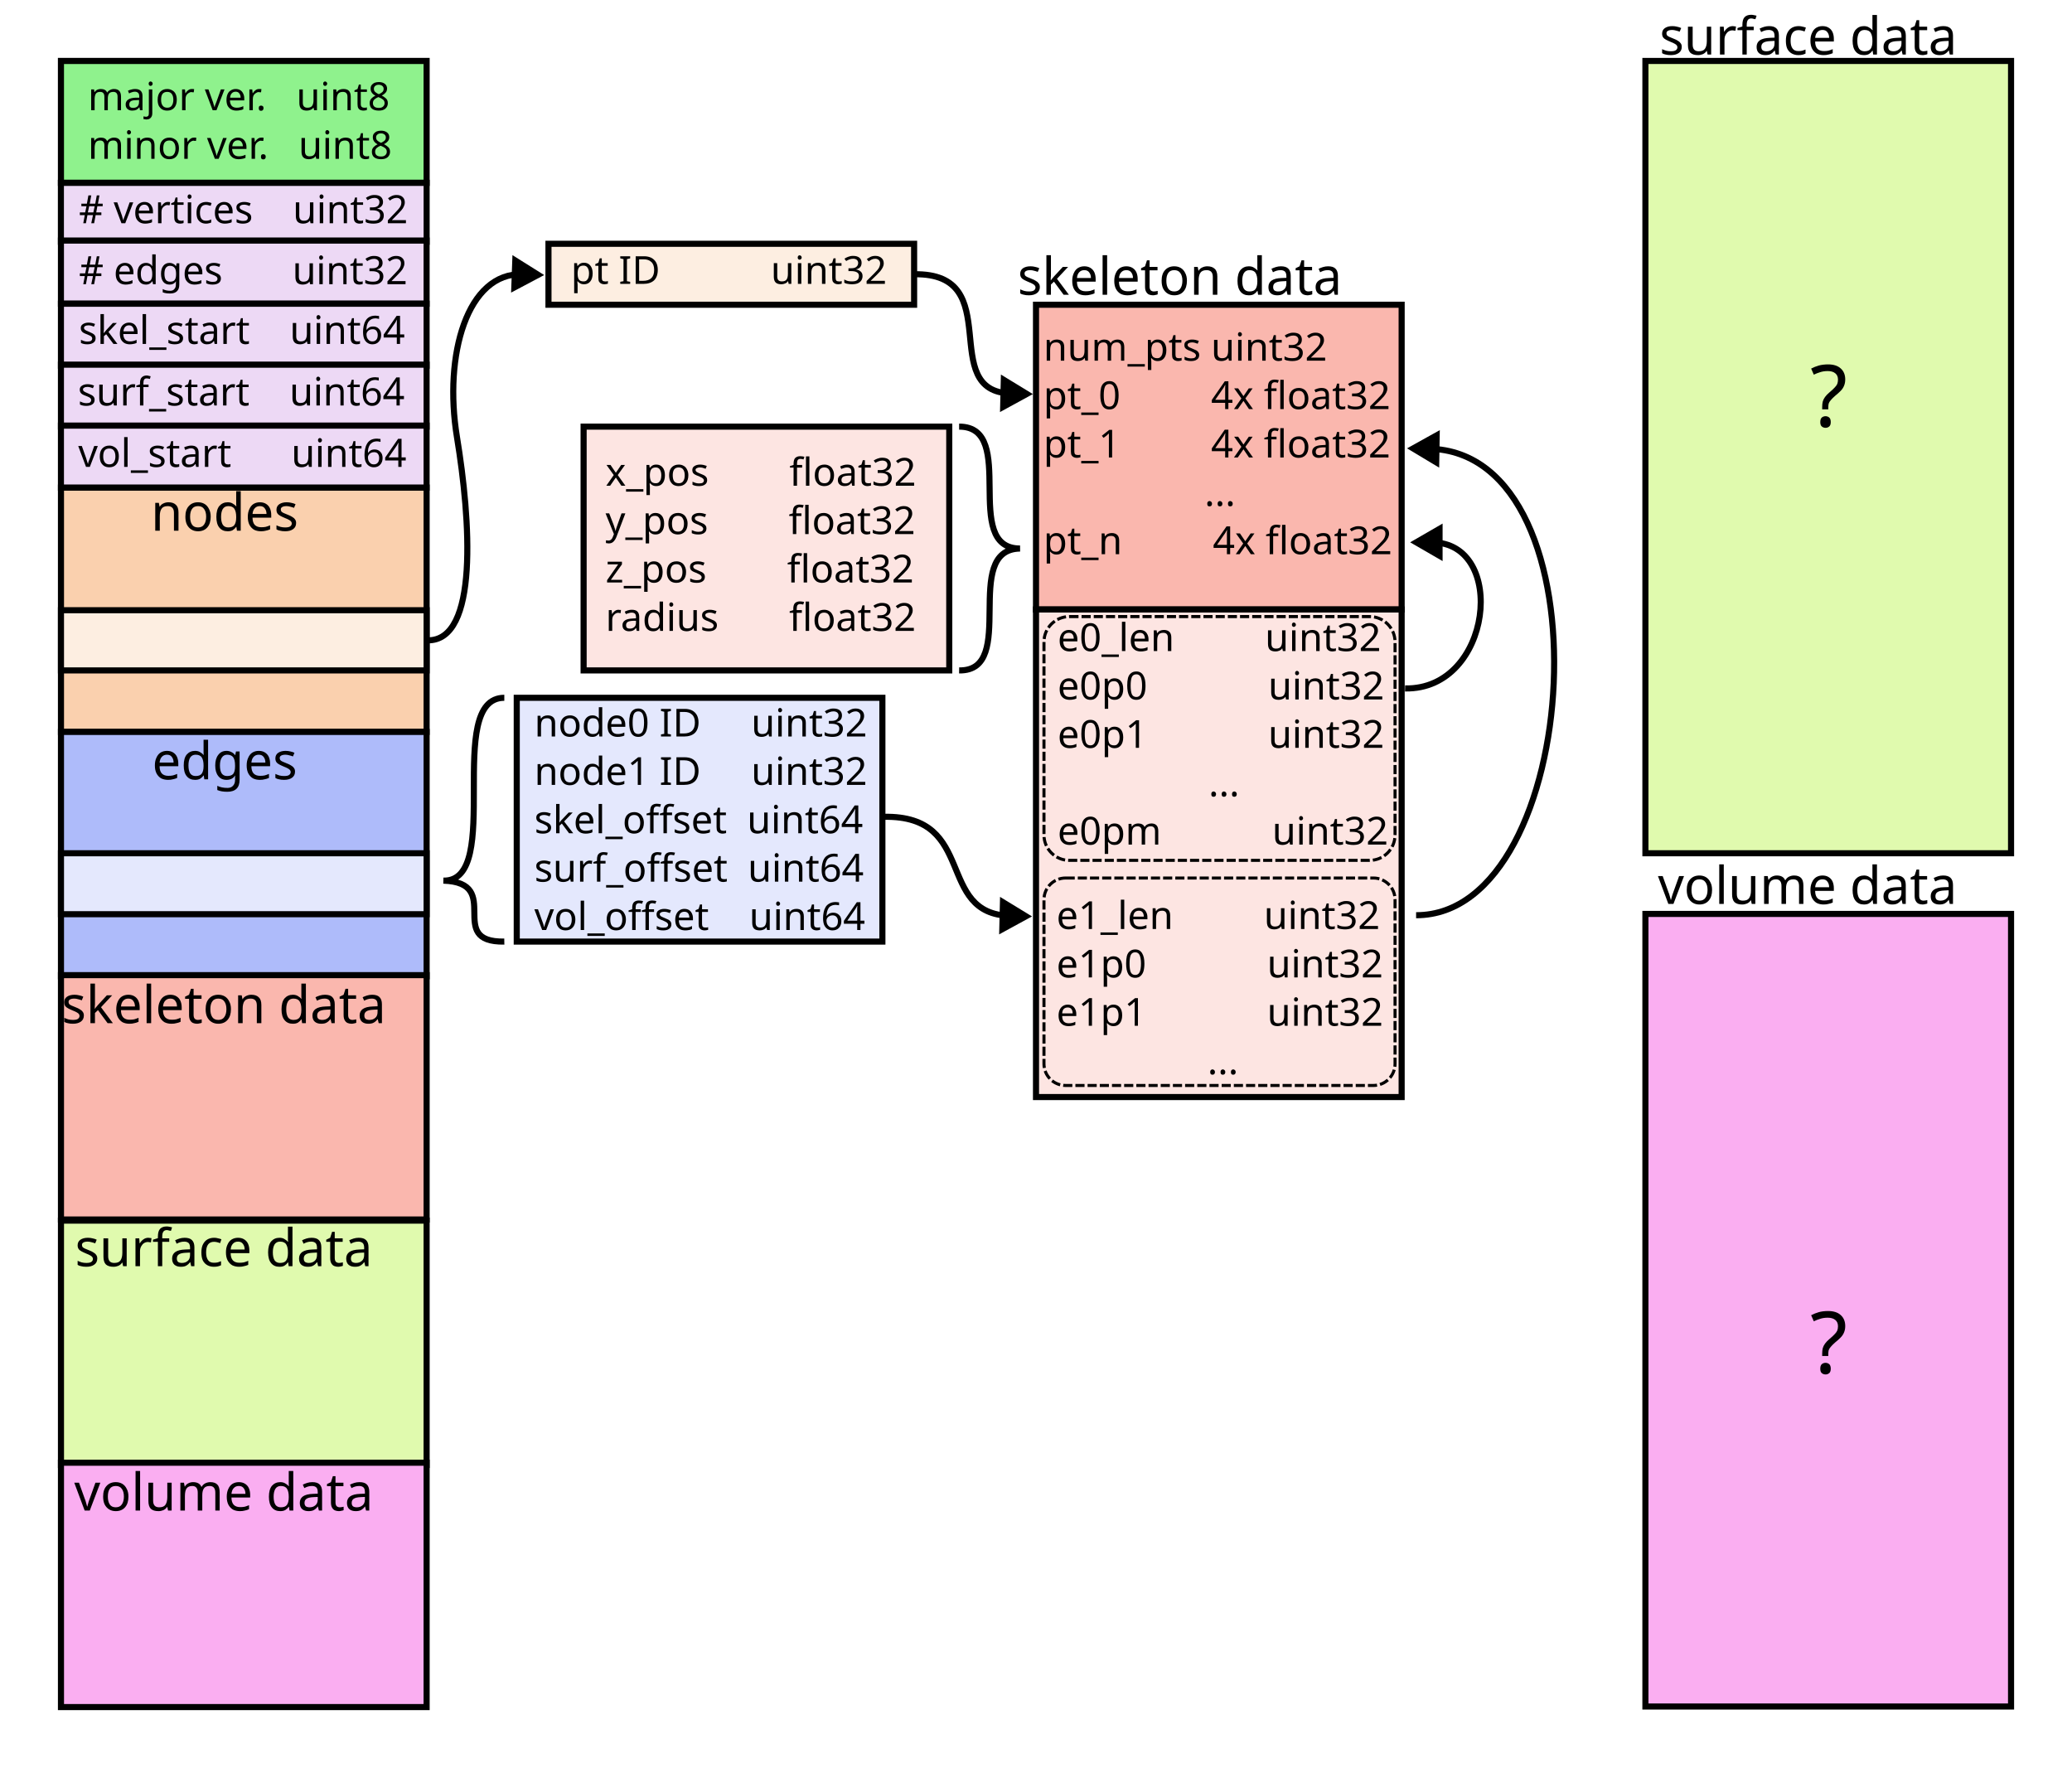
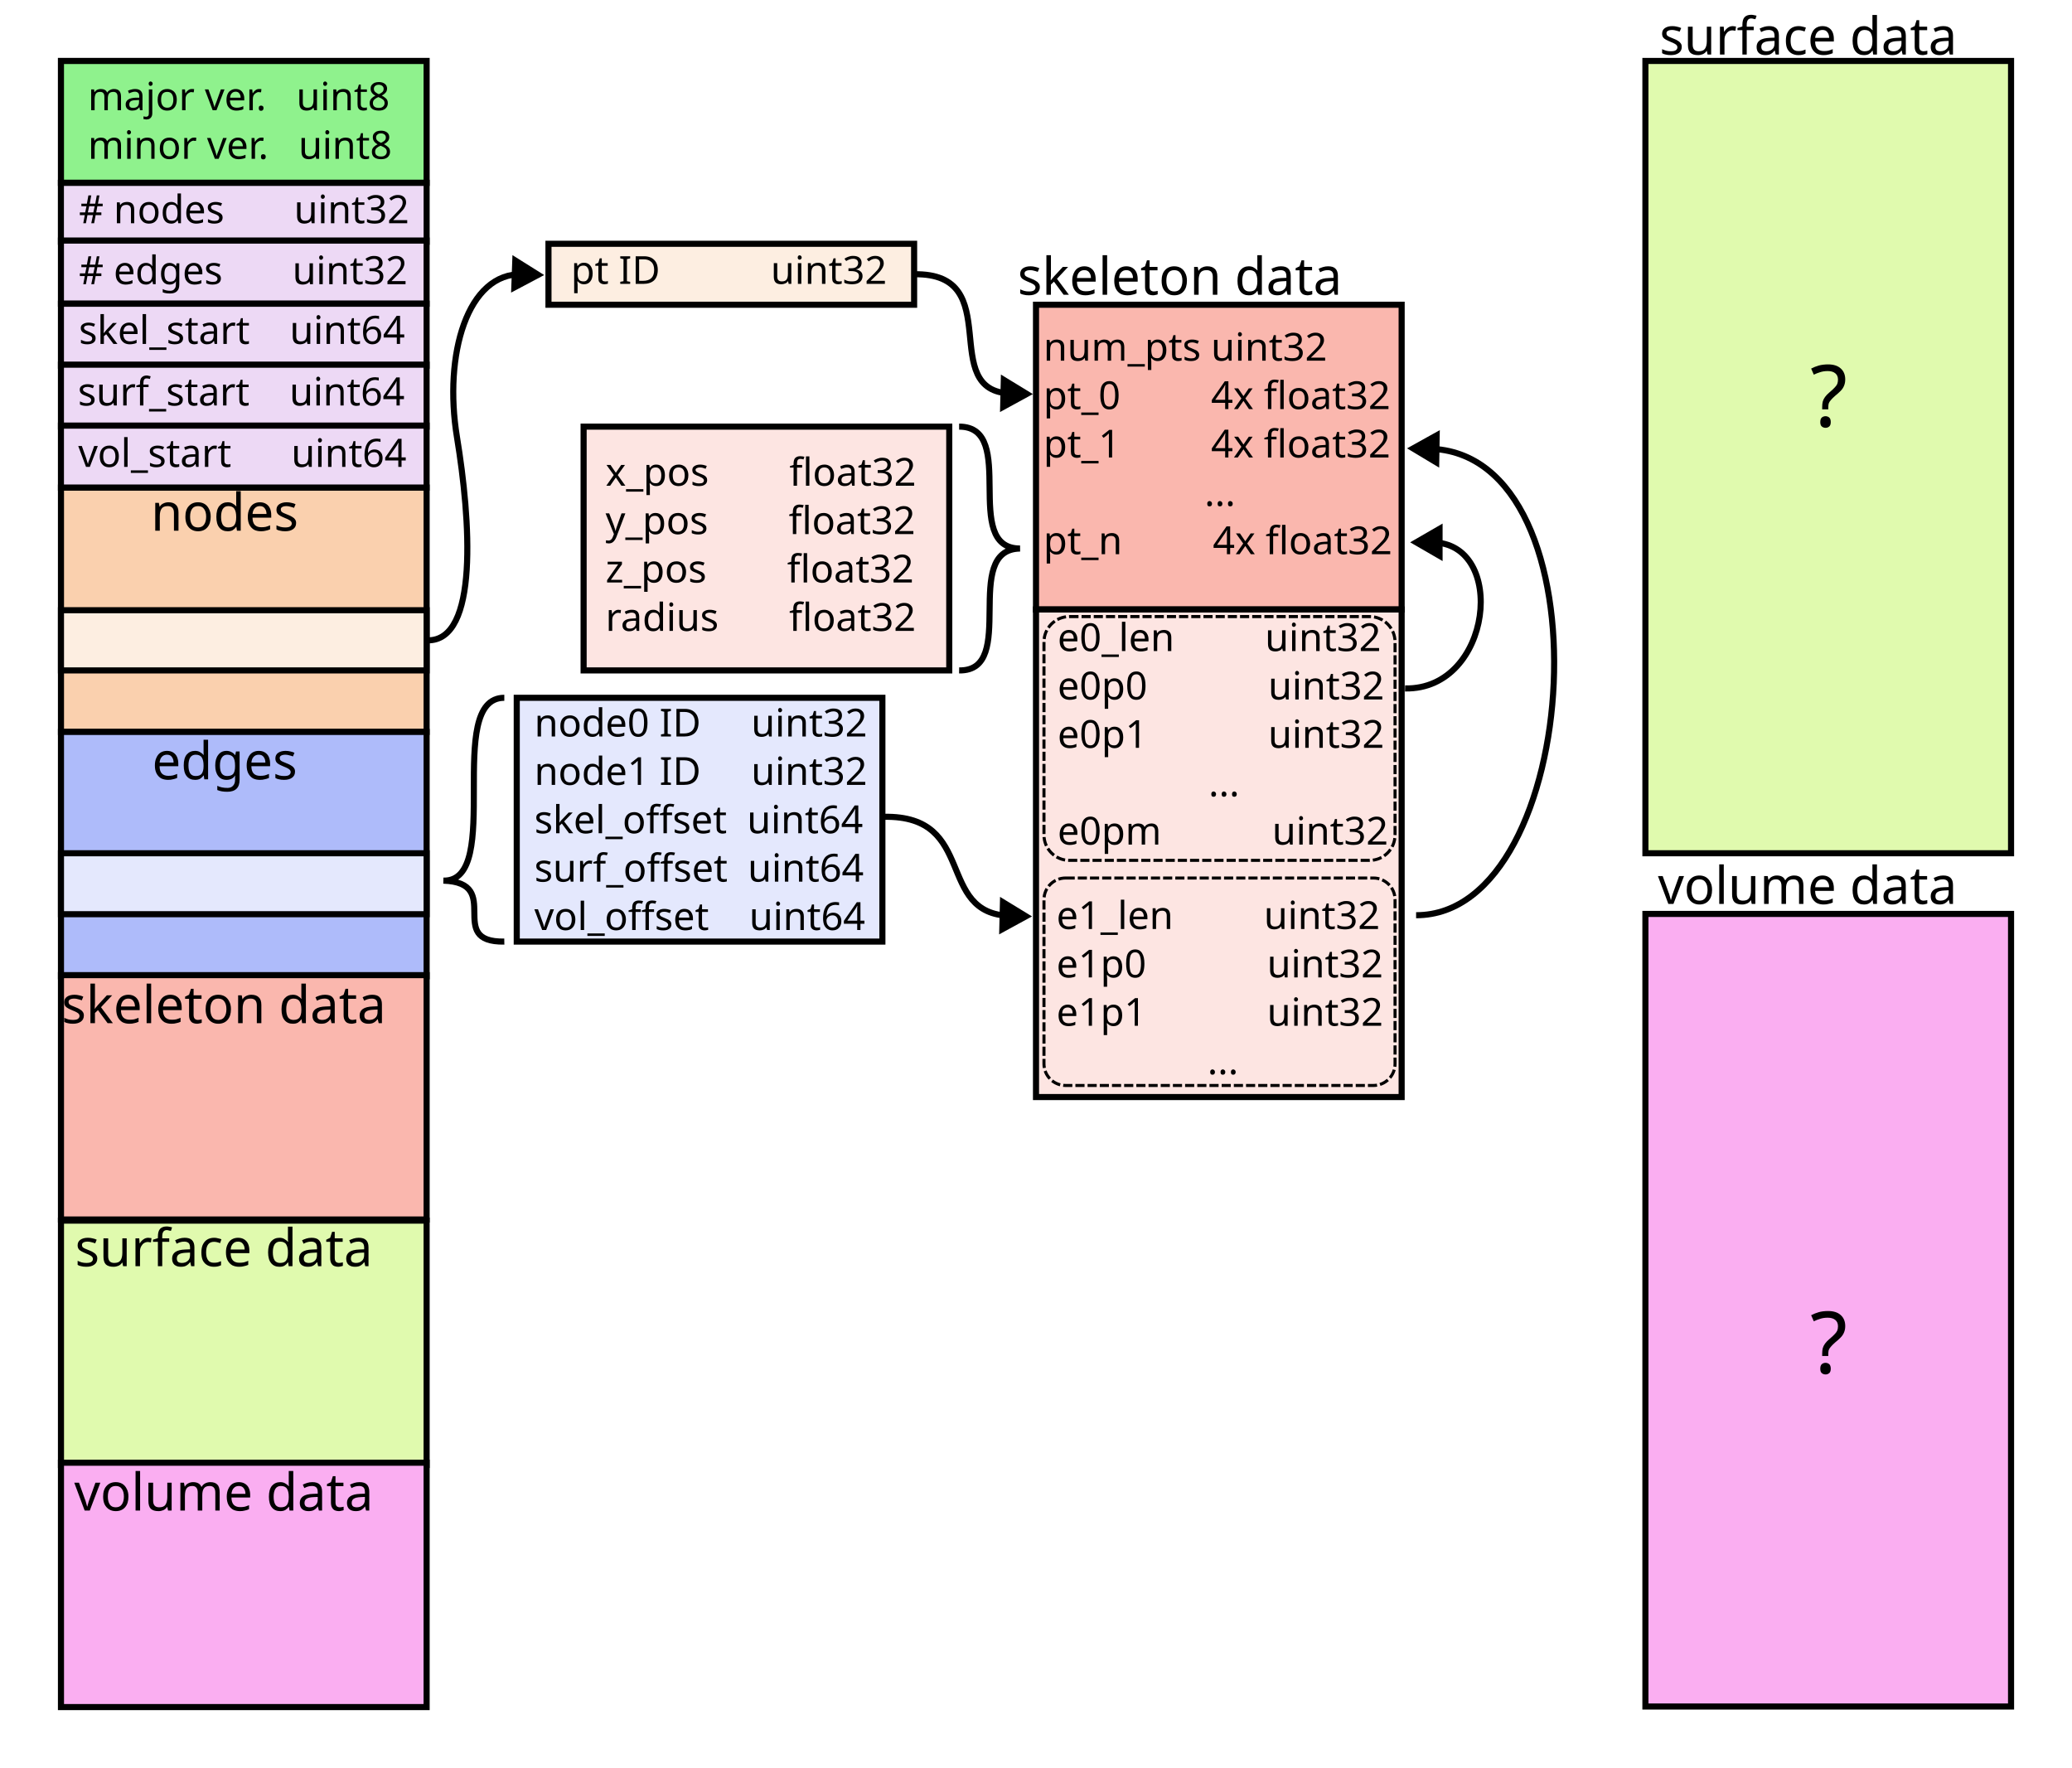
<svg xmlns="http://www.w3.org/2000/svg" width="170mm" height="145mm" viewBox="0 0 170 145" version="1.1" id="svg1">
  <defs id="defs1">
    <marker style="overflow:visible" id="Triangle" refX="0" refY="0" orient="auto-start-reverse" markerWidth="1" markerHeight="1" viewBox="0 0 1 1" preserveAspectRatio="xMidYMid">
      <path transform="scale(0.5)" style="fill:context-stroke;fill-rule:evenodd;stroke:context-stroke;stroke-width:1pt" d="M 5.77,0 -2.88,5 V -5 Z" id="path135" />
    </marker>
    <marker style="overflow:visible" id="Triangle-4" refX="0" refY="0" orient="auto-start-reverse" markerWidth="1" markerHeight="1" viewBox="0 0 1 1" preserveAspectRatio="xMidYMid">
      <path transform="scale(0.5)" style="fill:context-stroke;fill-rule:evenodd;stroke:context-stroke;stroke-width:1pt" d="M 5.77,0 -2.88,5 V -5 Z" id="path135-06" />
    </marker>
    <marker style="overflow:visible" id="Triangle-1" refX="0" refY="0" orient="auto-start-reverse" markerWidth="1" markerHeight="1" viewBox="0 0 1 1" preserveAspectRatio="xMidYMid">
      <path transform="scale(0.5)" style="fill:context-stroke;fill-rule:evenodd;stroke:context-stroke;stroke-width:1pt" d="M 5.77,0 -2.88,5 V -5 Z" id="path135-3" />
    </marker>
    <marker style="overflow:visible" id="Triangle-1-3" refX="0" refY="0" orient="auto-start-reverse" markerWidth="1" markerHeight="1" viewBox="0 0 1 1" preserveAspectRatio="xMidYMid">
      <path transform="scale(0.5)" style="fill:context-stroke;fill-rule:evenodd;stroke:context-stroke;stroke-width:1pt" d="M 5.77,0 -2.88,5 V -5 Z" id="path135-3-9" />
    </marker>
    <marker style="overflow:visible" id="Triangle-4-3" refX="0" refY="0" orient="auto-start-reverse" markerWidth="1" markerHeight="1" viewBox="0 0 1 1" preserveAspectRatio="xMidYMid">
      <path transform="scale(0.5)" style="fill:context-stroke;fill-rule:evenodd;stroke:context-stroke;stroke-width:1pt" d="M 5.77,0 -2.88,5 V -5 Z" id="path135-06-8" />
    </marker>
  </defs>
  <rect style="fill:#fad0ae;fill-opacity:1;stroke:#000000;stroke-width:0.5;stroke-dasharray:none;stroke-opacity:1" id="rect2-1" width="30" height="20.047" x="5.002" y="39.999" />
  <rect style="fill:#fdeee1;fill-opacity:1;stroke:#000000;stroke-width:0.5;stroke-dasharray:none;stroke-opacity:1" id="rect2-1-8" width="30" height="4.939" x="5.002" y="50.061" />
  <rect style="fill:#aebbfa;fill-opacity:1;stroke:#000000;stroke-width:0.5;stroke-dasharray:none;stroke-opacity:1" id="rect2-1-9" width="30" height="20.047" x="5.002" y="60.046" />
  <rect style="fill:#e4e8fd;fill-opacity:1;stroke:#000000;stroke-width:0.5;stroke-dasharray:none;stroke-opacity:1" id="rect2-1-9-4" width="30" height="5" x="5.002" y="70" />
  <rect style="fill:#fab7ae;fill-opacity:1;stroke:#000000;stroke-width:0.5;stroke-dasharray:none;stroke-opacity:1" id="rect2-1-9-5" width="30" height="20.047" x="5.002" y="79.999" />
  <rect style="fill:#e0faae;fill-opacity:1;stroke:#000000;stroke-width:0.5;stroke-dasharray:none;stroke-opacity:1" id="rect2-1-9-5-5" width="30" height="20.047" x="5.002" y="100.138" />
  <rect style="fill:#e0faae;fill-opacity:1;stroke:#000000;stroke-width:0.5;stroke-dasharray:none;stroke-opacity:1" id="rect2-1-9-5-5-3" width="30" height="65" x="135" y="5" />
  <rect style="fill:#faaef1;fill-opacity:1;stroke:#000000;stroke-width:0.5;stroke-dasharray:none;stroke-opacity:1" id="rect2-1-9-5-5-4" width="30" height="20.047" x="5.002" y="119.999" />
  <rect style="fill:#faaef1;fill-opacity:1;stroke:#000000;stroke-width:0.5;stroke-dasharray:none;stroke-opacity:1" id="rect2-1-9-5-5-4-3" width="30" height="65.023" x="135" y="74.977" />
  <g id="g6" transform="matrix(1.004563,0,0,1.012835,-45.63192,-0.04979019)" style="stroke-width:0.498;stroke-dasharray:none">
    <rect style="fill:#8ff28d;fill-opacity:1;stroke:#000000;stroke-width:0.498;stroke-dasharray:none;stroke-opacity:1" id="rect3" width="29.866" height="9.873" x="50.402" y="4.986" />
    <text xml:space="preserve" style="font-weight:bold;font-size:3.148px;font-family:Sans;-inkscape-font-specification:'Sans Bold';text-align:start;writing-mode:lr-tb;direction:ltr;text-anchor:start;fill:#000000;fill-opacity:1;stroke:none;stroke-width:0.498;stroke-dasharray:none;stroke-opacity:1" x="52.604" y="8.98" id="text3-2-0-7">
      <tspan id="tspan3-7-6-9" style="font-style:normal;font-variant:normal;font-weight:normal;font-stretch:normal;font-size:3.148px;font-family:Sans;-inkscape-font-specification:Sans;text-align:start;text-anchor:start;fill:#000000;fill-opacity:1;stroke:none;stroke-width:0.498;stroke-dasharray:none" x="52.604" y="8.98">major ver.   uint8</tspan>
      <tspan style="font-style:normal;font-variant:normal;font-weight:normal;font-stretch:normal;font-size:3.148px;font-family:Sans;-inkscape-font-specification:Sans;text-align:start;text-anchor:start;fill:#000000;fill-opacity:1;stroke:none;stroke-width:0.498;stroke-dasharray:none" x="52.604" y="12.915" id="tspan6">minor ver.   uint8</tspan>
    </text>
  </g>
  <g id="g13" transform="matrix(1.000034,0,0,1.01667,-45.0022,-25.91788)" style="stroke-width:0.988">
    <rect style="fill:#edd9f5;fill-opacity:1;stroke:#000000;stroke-width:0.496;stroke-dasharray:none;stroke-opacity:1" id="rect7" width="30.006" height="4.753" x="49.997" y="40.247" />
    <rect style="fill:#edd9f5;fill-opacity:1;stroke:#000000;stroke-width:0.496;stroke-dasharray:none;stroke-opacity:1" id="rect8" width="30" height="5.096" x="50" y="44.904" />
    <rect style="fill:#edd9f5;fill-opacity:1;stroke:#000000;stroke-width:0.496;stroke-dasharray:none;stroke-opacity:1" id="rect9" width="30" height="5" x="50" y="50" />
    <rect style="fill:#edd9f5;fill-opacity:1;stroke:#000000;stroke-width:0.496;stroke-dasharray:none;stroke-opacity:1" id="rect9-4" width="30" height="5" x="50" y="54.918" />
    <rect style="fill:#edd9f5;fill-opacity:1;stroke:#000000;stroke-width:0.496;stroke-dasharray:none;stroke-opacity:1" id="rect9-47" width="30" height="5" x="50" y="59.836" />
    <text xml:space="preserve" style="font-style:normal;font-variant:normal;font-weight:normal;font-stretch:normal;font-size:3.149px;font-family:Sans;-inkscape-font-specification:Sans;text-align:center;writing-mode:lr-tb;direction:ltr;text-anchor:middle;fill:#000000;fill-opacity:1;stroke:none;stroke-width:0.125;stroke-dasharray:none;stroke-opacity:1" x="51.471" y="43.507" id="text9">
-       <tspan style="font-size:3.149px;text-align:start;text-anchor:start;fill:#000000;fill-opacity:1;stroke:none;stroke-width:0.125" x="51.471" y="43.507" id="tspan12"># vertices    uint32</tspan>
+       <tspan style="font-size:3.149px;text-align:start;text-anchor:start;fill:#000000;fill-opacity:1;stroke:none;stroke-width:0.125" x="51.471" y="43.507" id="tspan12"># nodes       uint32</tspan>
    </text>
    <text xml:space="preserve" style="font-style:normal;font-variant:normal;font-weight:normal;font-stretch:normal;font-size:3.149px;font-family:Sans;-inkscape-font-specification:Sans;text-align:center;writing-mode:lr-tb;direction:ltr;text-anchor:middle;fill:#000000;fill-opacity:1;stroke:none;stroke-width:0.125;stroke-dasharray:none;stroke-opacity:1" x="51.471" y="48.425" id="text9-0">
      <tspan style="font-size:3.149px;text-align:start;text-anchor:start;fill:#000000;fill-opacity:1;stroke:none;stroke-width:0.125" x="51.471" y="48.425" id="tspan12-6"># edges       uint32</tspan>
    </text>
    <g id="g1" transform="translate(0.5291484,9.736686)" style="stroke-width:0.988">
      <text xml:space="preserve" style="font-style:normal;font-variant:normal;font-weight:normal;font-stretch:normal;font-size:3.149px;font-family:Sans;-inkscape-font-specification:Sans;text-align:center;writing-mode:lr-tb;direction:ltr;text-anchor:middle;fill:#000000;fill-opacity:1;stroke:none;stroke-width:0.125;stroke-dasharray:none;stroke-opacity:1" x="50.941" y="43.507" id="text9-2">
        <tspan style="font-size:3.149px;text-align:start;text-anchor:start;fill:#000000;fill-opacity:1;stroke:none;stroke-width:0.125" x="50.941" y="43.507" id="tspan12-8">skel_start    uint64</tspan>
      </text>
    </g>
    <g id="g1-1" transform="translate(0.4464306,14.70611)" style="stroke-width:0.988">
      <text xml:space="preserve" style="font-style:normal;font-variant:normal;font-weight:normal;font-stretch:normal;font-size:3.149px;font-family:Sans;-inkscape-font-specification:Sans;text-align:center;writing-mode:lr-tb;direction:ltr;text-anchor:middle;fill:#000000;fill-opacity:1;stroke:none;stroke-width:0.125;stroke-dasharray:none;stroke-opacity:1" x="50.941" y="43.507" id="text9-2-2">
        <tspan style="font-size:3.149px;text-align:start;text-anchor:start;fill:#000000;fill-opacity:1;stroke:none;stroke-width:0.125" x="50.941" y="43.507" id="tspan12-8-8">surf_start    uint64</tspan>
      </text>
      <g id="g1-0" transform="translate(0.02991486,4.953677)" style="stroke-width:0.988">
        <text xml:space="preserve" style="font-style:normal;font-variant:normal;font-weight:normal;font-stretch:normal;font-size:3.149px;font-family:Sans;-inkscape-font-specification:Sans;text-align:center;writing-mode:lr-tb;direction:ltr;text-anchor:middle;fill:#000000;fill-opacity:1;stroke:none;stroke-width:0.125;stroke-dasharray:none;stroke-opacity:1" x="50.941" y="43.507" id="text9-2-21">
          <tspan style="font-size:3.149px;text-align:start;text-anchor:start;fill:#000000;fill-opacity:1;stroke:none;stroke-width:0.125" x="50.941" y="43.507" id="tspan12-8-0">vol_start      uint64</tspan>
        </text>
      </g>
    </g>
    <text xml:space="preserve" style="font-style:normal;font-variant:normal;font-weight:normal;font-stretch:normal;font-size:3.149px;font-family:Sans;-inkscape-font-specification:Sans;text-align:center;writing-mode:lr-tb;direction:ltr;text-anchor:middle;fill:#000000;fill-opacity:1;stroke:none;stroke-width:0.496;stroke-dasharray:none;stroke-opacity:1" x="101.96" y="67.853" id="text15" transform="scale(1.008284,0.9917844)">
      <tspan id="tspan15" style="fill:#000000;fill-opacity:1;stroke-width:0.496" x="101.96" y="67.853" />
    </text>
  </g>
  <g id="g22" transform="translate(-10,-30)">
    <rect style="fill:#fdeee1;fill-opacity:1;stroke:#000000;stroke-width:0.5;stroke-dasharray:none;stroke-opacity:1" id="rect2-1-8-4" width="30" height="5" x="55" y="50" />
    <text xml:space="preserve" style="font-style:normal;font-variant:normal;font-weight:normal;font-stretch:normal;font-size:3.175px;font-family:Sans;-inkscape-font-specification:Sans;text-align:start;writing-mode:lr-tb;direction:ltr;text-anchor:start;fill:#000000;fill-opacity:1;stroke:none;stroke-width:0.5;stroke-dasharray:none;stroke-opacity:1" x="56.844" y="53.289" id="text16">
      <tspan id="tspan16" style="text-align:start;text-anchor:start;stroke-width:0.5" x="56.844" y="53.289">pt ID           uint32</tspan>
    </text>
  </g>
  <g id="g49" transform="translate(-47.11667,-40)">
    <rect style="fill:#fde5e2;fill-opacity:1;stroke:#000000;stroke-width:0.5;stroke-dasharray:none;stroke-opacity:1" id="rect2-1-9-5-8-5" width="30" height="20" x="95" y="75" />
    <text xml:space="preserve" style="font-style:normal;font-variant:normal;font-weight:normal;font-stretch:normal;font-size:3.175px;font-family:Sans;-inkscape-font-specification:Sans;text-align:center;writing-mode:lr-tb;direction:ltr;text-anchor:middle;fill:#000000;fill-opacity:1;stroke:none;stroke-width:0.5;stroke-dasharray:none;stroke-opacity:1" x="96.802" y="79.848" id="text16-9-6-2">
      <tspan id="tspan16-7-5-5" style="text-align:start;text-anchor:start;stroke-width:0.5" x="96.802" y="79.848">x_pos        float32</tspan>
      <tspan style="text-align:start;text-anchor:start;stroke-width:0.5" x="96.802" y="83.817" id="tspan46">y_pos        float32</tspan>
      <tspan style="text-align:start;text-anchor:start;stroke-width:0.5" x="96.802" y="87.786" id="tspan47">z_pos        float32</tspan>
      <tspan style="text-align:start;text-anchor:start;stroke-width:0.5" x="96.802" y="91.755" id="tspan42-4">radius       float32</tspan>
    </text>
  </g>
  <text xml:space="preserve" style="font-style:normal;font-variant:normal;font-weight:normal;font-stretch:normal;font-size:4.233px;font-family:Sans;-inkscape-font-specification:Sans;text-align:center;writing-mode:lr-tb;direction:ltr;text-anchor:middle;fill:#000000;fill-opacity:1;stroke:none;stroke-width:0.126;stroke-dasharray:none;stroke-opacity:1" x="20.234" y="43.176" id="text9-3" transform="scale(0.9917844,1.008284)">
    <tspan style="font-size:4.233px;text-align:center;text-anchor:middle;fill:#000000;fill-opacity:1;stroke:none;stroke-width:0.126" x="20.234" y="43.176" id="tspan12-7">nodes</tspan>
  </text>
  <text xml:space="preserve" style="font-style:normal;font-variant:normal;font-weight:normal;font-stretch:normal;font-size:4.233px;font-family:Sans;-inkscape-font-specification:Sans;text-align:center;writing-mode:lr-tb;direction:ltr;text-anchor:middle;fill:#000000;fill-opacity:1;stroke:none;stroke-width:0.126;stroke-dasharray:none;stroke-opacity:1" x="20.234" y="63.405" id="text9-3-1" transform="scale(0.9917844,1.008284)">
    <tspan style="font-size:4.233px;text-align:center;text-anchor:middle;fill:#000000;fill-opacity:1;stroke:none;stroke-width:0.126" x="20.234" y="63.405" id="tspan12-7-5">edges</tspan>
  </text>
  <text xml:space="preserve" style="font-style:normal;font-variant:normal;font-weight:normal;font-stretch:normal;font-size:4.233px;font-family:Sans;-inkscape-font-specification:Sans;text-align:center;writing-mode:lr-tb;direction:ltr;text-anchor:middle;fill:#000000;fill-opacity:1;stroke:none;stroke-width:0.126;stroke-dasharray:none;stroke-opacity:1" x="20.168" y="83.251" id="text9-3-1-5" transform="scale(0.9917844,1.008284)">
    <tspan style="font-size:4.233px;text-align:center;text-anchor:middle;fill:#000000;fill-opacity:1;stroke:none;stroke-width:0.126" x="20.168" y="83.251" id="tspan12-7-5-6">skeleton data</tspan>
  </text>
  <text xml:space="preserve" style="font-style:normal;font-variant:normal;font-weight:normal;font-stretch:normal;font-size:4.233px;font-family:Sans;-inkscape-font-specification:Sans;text-align:center;writing-mode:lr-tb;direction:ltr;text-anchor:middle;fill:#000000;fill-opacity:1;stroke:none;stroke-width:0.126;stroke-dasharray:none;stroke-opacity:1" x="20.168" y="103.021" id="text9-3-1-5-8" transform="scale(0.9917844,1.008284)">
    <tspan style="font-size:4.233px;text-align:center;text-anchor:middle;fill:#000000;fill-opacity:1;stroke:none;stroke-width:0.126" x="20.168" y="103.021" id="tspan12-7-5-6-6">surface data</tspan>
  </text>
  <text xml:space="preserve" style="font-style:normal;font-variant:normal;font-weight:normal;font-stretch:normal;font-size:4.233px;font-family:Sans;-inkscape-font-specification:Sans;text-align:center;writing-mode:lr-tb;direction:ltr;text-anchor:middle;fill:#000000;fill-opacity:1;stroke:none;stroke-width:0.126;stroke-dasharray:none;stroke-opacity:1" x="20.168" y="122.908" id="text9-3-1-5-8-1" transform="scale(0.9917844,1.008284)">
    <tspan style="font-size:4.233px;text-align:center;text-anchor:middle;fill:#000000;fill-opacity:1;stroke:none;stroke-width:0.126" x="20.168" y="122.908" id="tspan12-7-5-6-6-4">volume data</tspan>
  </text>
  <text xml:space="preserve" style="font-style:normal;font-variant:normal;font-weight:normal;font-stretch:normal;font-size:4.233px;font-family:Sans;-inkscape-font-specification:Sans;text-align:center;writing-mode:lr-tb;direction:ltr;text-anchor:middle;fill:#000000;fill-opacity:1;stroke:none;stroke-width:0.126;stroke-dasharray:none;stroke-opacity:1" x="151.181" y="73.545" id="text9-3-1-5-8-1-8" transform="scale(0.9917844,1.008284)">
    <tspan style="font-size:4.233px;text-align:center;text-anchor:middle;fill:#000000;fill-opacity:1;stroke:none;stroke-width:0.126" x="151.181" y="73.545" id="tspan12-7-5-6-6-4-8">volume data</tspan>
  </text>
  <g id="g23" transform="translate(-12.60301,-2.753762)">
    <rect style="fill:#e4e8fd;fill-opacity:1;stroke:#000000;stroke-width:0.5;stroke-dasharray:none;stroke-opacity:1" id="rect2-1-9-4-7" width="30" height="20" x="55" y="60" />
    <text xml:space="preserve" style="font-style:normal;font-variant:normal;font-weight:normal;font-stretch:normal;font-size:3.175px;font-family:Sans;-inkscape-font-specification:Sans;text-align:center;writing-mode:lr-tb;direction:ltr;text-anchor:middle;fill:#000000;fill-opacity:1;stroke:none;stroke-width:0.5;stroke-dasharray:none;stroke-opacity:1" x="56.445" y="63.175" id="text16-9">
      <tspan id="tspan16-7" style="text-align:start;text-anchor:start;stroke-width:0.5" x="56.445" y="63.175">node0 ID     uint32</tspan>
      <tspan style="text-align:start;text-anchor:start;stroke-width:0.5" x="56.445" y="67.144" id="tspan23">node1 ID     uint32</tspan>
      <tspan style="text-align:start;text-anchor:start;stroke-width:0.5" x="56.445" y="71.113" id="tspan24">skel_offset  uint64</tspan>
      <tspan style="text-align:start;text-anchor:start;stroke-width:0.5" x="56.445" y="75.081" id="tspan26">surf_offset  uint64</tspan>
      <tspan style="text-align:start;text-anchor:start;stroke-width:0.5" x="56.445" y="79.05" id="tspan29">vol_offset    uint64</tspan>
    </text>
  </g>
  <g id="g50" transform="translate(29.99999,-49.94582)">
    <rect style="fill:#fab7ae;fill-opacity:1;stroke:#000000;stroke-width:0.5;stroke-dasharray:none;stroke-opacity:1" id="rect2-1-9-5-6" width="30" height="25" x="55" y="74.946" />
    <rect style="fill:#fde5e2;fill-opacity:1;stroke:#000000;stroke-width:0.5;stroke-dasharray:none;stroke-opacity:1" id="rect2-1-9-5-8" width="30" height="40" x="55" y="99.946" />
    <text xml:space="preserve" style="font-style:normal;font-variant:normal;font-weight:normal;font-stretch:normal;font-size:3.175px;font-family:Sans;-inkscape-font-specification:Sans;text-align:center;writing-mode:lr-tb;direction:ltr;text-anchor:middle;fill:#000000;fill-opacity:1;stroke:none;stroke-width:0.5;stroke-dasharray:none;stroke-opacity:1" x="55.614" y="79.536" id="text16-9-6">
      <tspan id="tspan16-7-5" style="text-align:start;text-anchor:start;stroke-width:0.5" x="55.614" y="79.536">num_pts uint32</tspan>
      <tspan style="text-align:start;text-anchor:start;stroke-width:0.5" x="55.614" y="83.505" id="tspan41">pt_0         4x float32</tspan>
      <tspan style="text-align:start;text-anchor:start;stroke-width:0.5" x="55.614" y="87.474" id="tspan43">pt_1         4x float32</tspan>
      <tspan style="text-align:start;text-anchor:start;stroke-width:0.5" x="55.614" y="91.442" id="tspan44">                ...</tspan>
      <tspan style="text-align:start;text-anchor:start;stroke-width:0.5" x="55.614" y="95.411" id="tspan45">pt_n         4x float32</tspan>
      <tspan style="text-align:start;text-anchor:start;stroke-width:0.5" x="55.614" y="99.38" id="tspan42" />
    </text>
    <text xml:space="preserve" style="font-style:normal;font-variant:normal;font-weight:normal;font-stretch:normal;font-size:3.175px;font-family:Sans;-inkscape-font-specification:Sans;text-align:center;writing-mode:lr-tb;direction:ltr;text-anchor:middle;fill:#000000;fill-opacity:1;stroke:none;stroke-width:0.5;stroke-dasharray:none;stroke-opacity:1" x="56.768" y="103.358" id="text16-9-6-81-4-7">
      <tspan id="tspan16-7-5-0-4-5" style="text-align:start;text-anchor:start;stroke-width:0.5" x="56.768" y="103.358">e0_len         uint32</tspan>
      <tspan style="text-align:start;text-anchor:start;stroke-width:0.5" x="56.768" y="107.327" id="tspan30">e0p0            uint32</tspan>
      <tspan style="text-align:start;text-anchor:start;stroke-width:0.5" x="56.768" y="111.296" id="tspan17">e0p1            uint32</tspan>
      <tspan style="text-align:start;text-anchor:start;stroke-width:0.5" x="56.768" y="115.265" id="tspan18">               ...</tspan>
      <tspan style="text-align:start;text-anchor:start;stroke-width:0.5" x="56.768" y="119.233" id="tspan19">e0pm           uint32</tspan>
      <tspan style="text-align:start;text-anchor:start;stroke-width:0.5" x="56.768" y="123.202" id="tspan33" />
      <tspan style="text-align:start;text-anchor:start;stroke-width:0.5" x="56.768" y="127.171" id="tspan32" />
    </text>
    <text xml:space="preserve" style="font-style:normal;font-variant:normal;font-weight:normal;font-stretch:normal;font-size:4.233px;font-family:Sans;-inkscape-font-specification:Sans;text-align:center;writing-mode:lr-tb;direction:ltr;text-anchor:middle;fill:#000000;fill-opacity:1;stroke:none;stroke-width:0.126;stroke-dasharray:none;stroke-opacity:1" x="70.104" y="73.515" id="text9-3-1-5-7" transform="scale(0.9917844,1.008284)">
      <tspan style="font-size:4.233px;text-align:center;text-anchor:middle;fill:#000000;fill-opacity:1;stroke:none;stroke-width:0.126" x="70.104" y="73.515" id="tspan12-7-5-6-8">skeleton data</tspan>
    </text>
    <text xml:space="preserve" style="font-style:normal;font-variant:normal;font-weight:normal;font-stretch:normal;font-size:3.175px;font-family:Sans;-inkscape-font-specification:Sans;text-align:start;writing-mode:lr-tb;direction:ltr;text-anchor:start;fill:#000000;fill-opacity:1;stroke:none;stroke-width:0.5;stroke-dasharray:none;stroke-opacity:1" x="56.681" y="126.161" id="text36">
      <tspan id="tspan36" style="stroke-width:0.5" x="56.681" y="126.161">e1_len         uint32</tspan>
      <tspan style="stroke-width:0.5" x="56.681" y="130.13" id="tspan37">e1p0            uint32</tspan>
      <tspan style="stroke-width:0.5" x="56.681" y="134.098" id="tspan38">e1p1            uint32</tspan>
      <tspan style="stroke-width:0.5" x="56.681" y="138.067" id="tspan39">               ...</tspan>
    </text>
    <rect style="fill:none;fill-opacity:1;stroke:#000000;stroke-width:0.25;stroke-dasharray:0.75, 0.25;stroke-dashoffset:0;stroke-opacity:1" id="rect39" width="28.804" height="20" x="55.654" y="100.529" ry="2.084" />
    <rect style="fill:none;fill-opacity:1;stroke:#000000;stroke-width:0.25;stroke-dasharray:0.75, 0.25;stroke-dashoffset:0;stroke-opacity:1" id="rect39-8" width="28.804" height="17.019" x="55.654" y="121.977" ry="1.774" />
  </g>
  <text xml:space="preserve" style="font-style:normal;font-variant:normal;font-weight:normal;font-stretch:normal;font-size:4.233px;font-family:Sans;-inkscape-font-specification:Sans;text-align:center;writing-mode:lr-tb;direction:ltr;text-anchor:middle;fill:#000000;fill-opacity:1;stroke:none;stroke-width:0.126;stroke-dasharray:none;stroke-opacity:1" x="151.243" y="4.434" id="text9-3-1-5-8-8" transform="scale(0.9917844,1.008284)">
    <tspan style="font-size:4.233px;text-align:center;text-anchor:middle;fill:#000000;fill-opacity:1;stroke:none;stroke-width:0.126" x="151.243" y="4.434" id="tspan12-7-5-6-6-9">surface data</tspan>
  </text>
  <text xml:space="preserve" style="font-style:normal;font-variant:normal;font-weight:normal;font-stretch:normal;font-size:7.056px;font-family:Sans;-inkscape-font-specification:Sans;text-align:start;writing-mode:lr-tb;direction:ltr;text-anchor:start;fill:#000000;fill-opacity:1;stroke:none;stroke-width:0.25;stroke-dasharray:none;stroke-dashoffset:0;stroke-opacity:1" x="148.518" y="35.005" id="text40">
    <tspan id="tspan40" style="font-size:7.056px;fill:#000000;fill-opacity:1;stroke:none;stroke-width:0.25;stroke-dasharray:none" x="148.518" y="35.005">?</tspan>
  </text>
  <text xml:space="preserve" style="font-style:normal;font-variant:normal;font-weight:normal;font-stretch:normal;font-size:7.056px;font-family:Sans;-inkscape-font-specification:Sans;text-align:start;writing-mode:lr-tb;direction:ltr;text-anchor:start;fill:#000000;fill-opacity:1;stroke:none;stroke-width:0.25;stroke-dasharray:none;stroke-dashoffset:0;stroke-opacity:1" x="148.518" y="112.666" id="text40-6">
    <tspan id="tspan40-4" style="font-size:7.056px;fill:#000000;fill-opacity:1;stroke:none;stroke-width:0.25;stroke-dasharray:none" x="148.518" y="112.666">?</tspan>
  </text>
  <path style="fill:none;fill-opacity:1;stroke:#000000;stroke-width:0.5;stroke-dasharray:none;stroke-dashoffset:0;stroke-opacity:1;marker-end:url(#Triangle)" d="m 35.071,52.531 c 4.241,0.083 3.532,-9.901 2.422,-16.662 -1.111,-6.761 0.843,-13.534 5.382,-13.369" id="path40" />
  <path style="fill:none;fill-opacity:1;stroke:#000000;stroke-width:0.5;stroke-dasharray:none;stroke-dashoffset:0;stroke-opacity:1;marker-end:url(#Triangle-1)" d="m 115.28,56.479 c 7.175,0.14 8.432,-11.988 2.193,-11.988" id="path40-3" />
  <path style="fill:none;fill-opacity:1;stroke:#000000;stroke-width:0.5;stroke-dasharray:none;stroke-dashoffset:0;stroke-opacity:1;marker-end:url(#Triangle-1-3)" d="m 116.186,75.083 c 13.72,0.028 16.044,-38.023 1.032,-38.272" id="path40-3-6" />
  <path style="fill:none;fill-opacity:1;stroke:#000000;stroke-width:0.5;stroke-dasharray:none;stroke-dashoffset:0;stroke-opacity:1;marker-end:url(#Triangle-4)" d="m 75,22.5 c 7.713,-0.138 1.768,9.637 7.97,9.787" id="path40-9" />
  <path style="fill:none;fill-opacity:1;stroke:#000000;stroke-width:0.5;stroke-dasharray:none;stroke-dashoffset:0;stroke-opacity:1;marker-end:url(#Triangle-4-3)" d="m 72.525,67.009 c 7.713,-0.138 4.173,7.979 10.374,8.129" id="path40-9-6" />
  <path style="fill:none;fill-opacity:1;stroke:#000000;stroke-width:0.5;stroke-dasharray:none;stroke-dashoffset:0;stroke-opacity:1" d="m 41.377,57.246 c -5,1e-6 1e-6,15.103 -5,15 5,0.166 0.108,5.083 5,5" id="path50" />
  <path style="fill:none;fill-opacity:1;stroke:#000000;stroke-width:0.5;stroke-dasharray:none;stroke-dashoffset:0;stroke-opacity:1" d="m 78.693,35 c 4.892,0 0.108,10 5,10 -4.892,0.083 -0.108,10.083 -5,10" id="path51" />
</svg>
